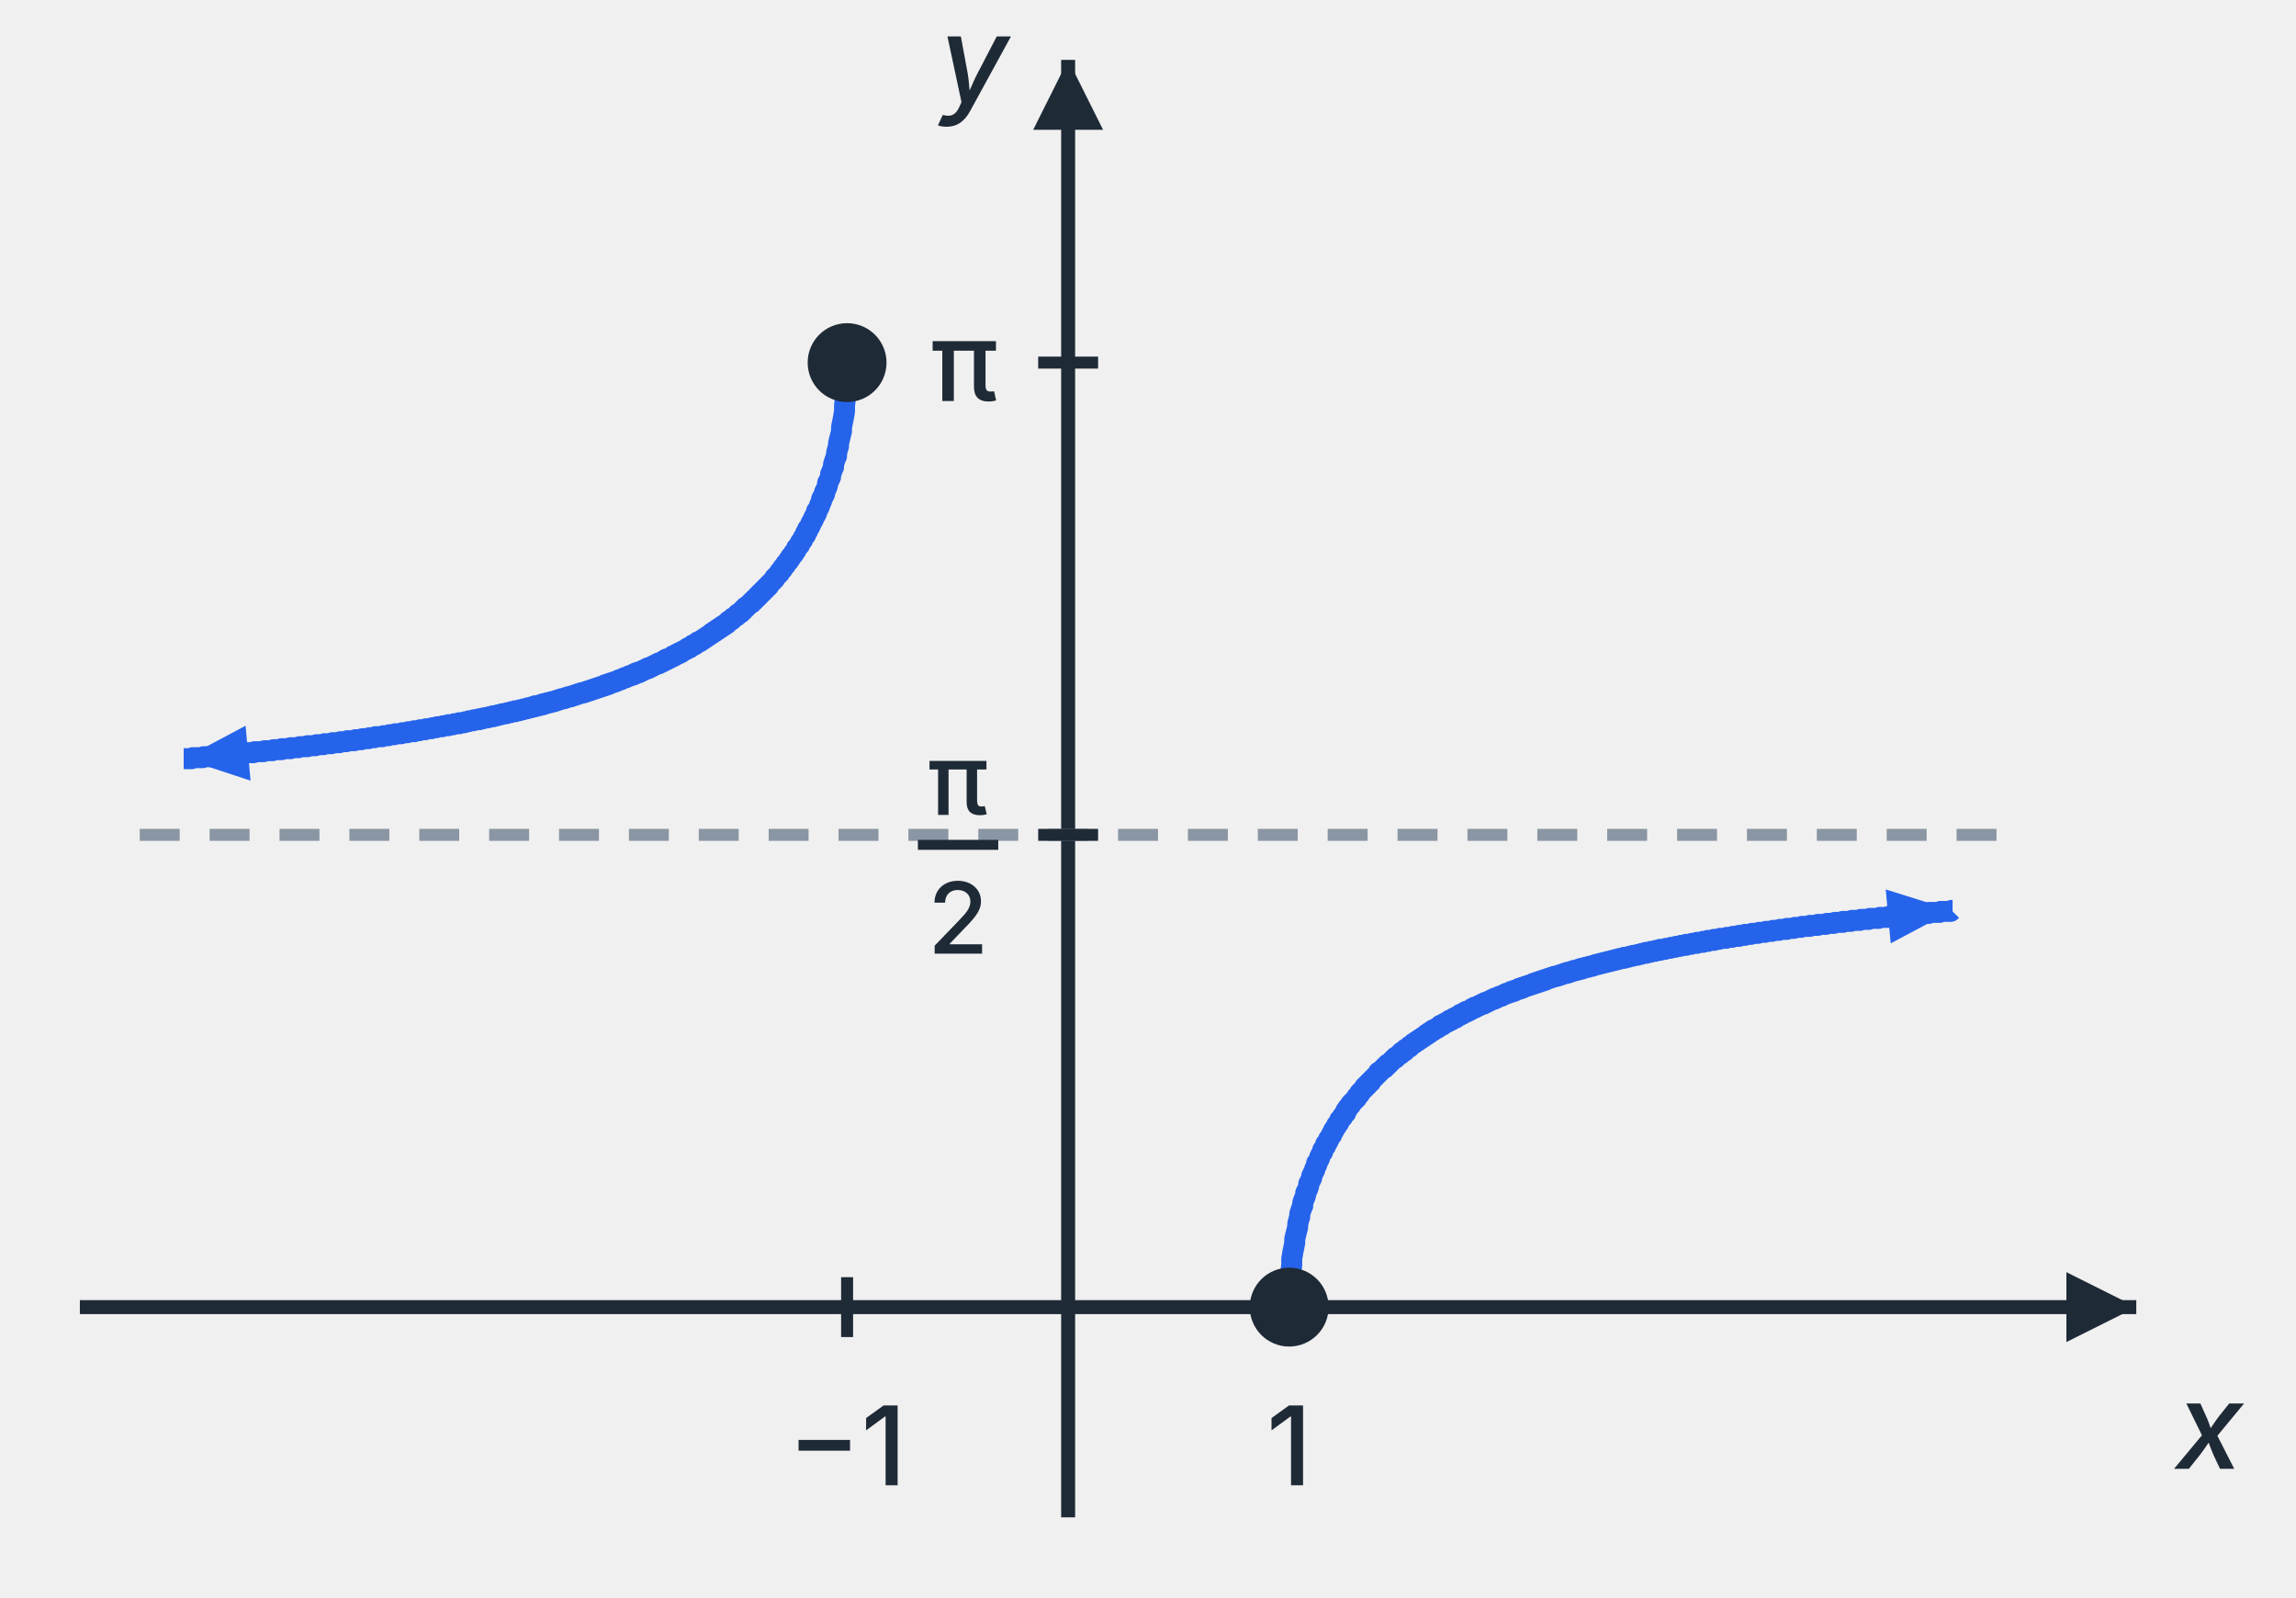
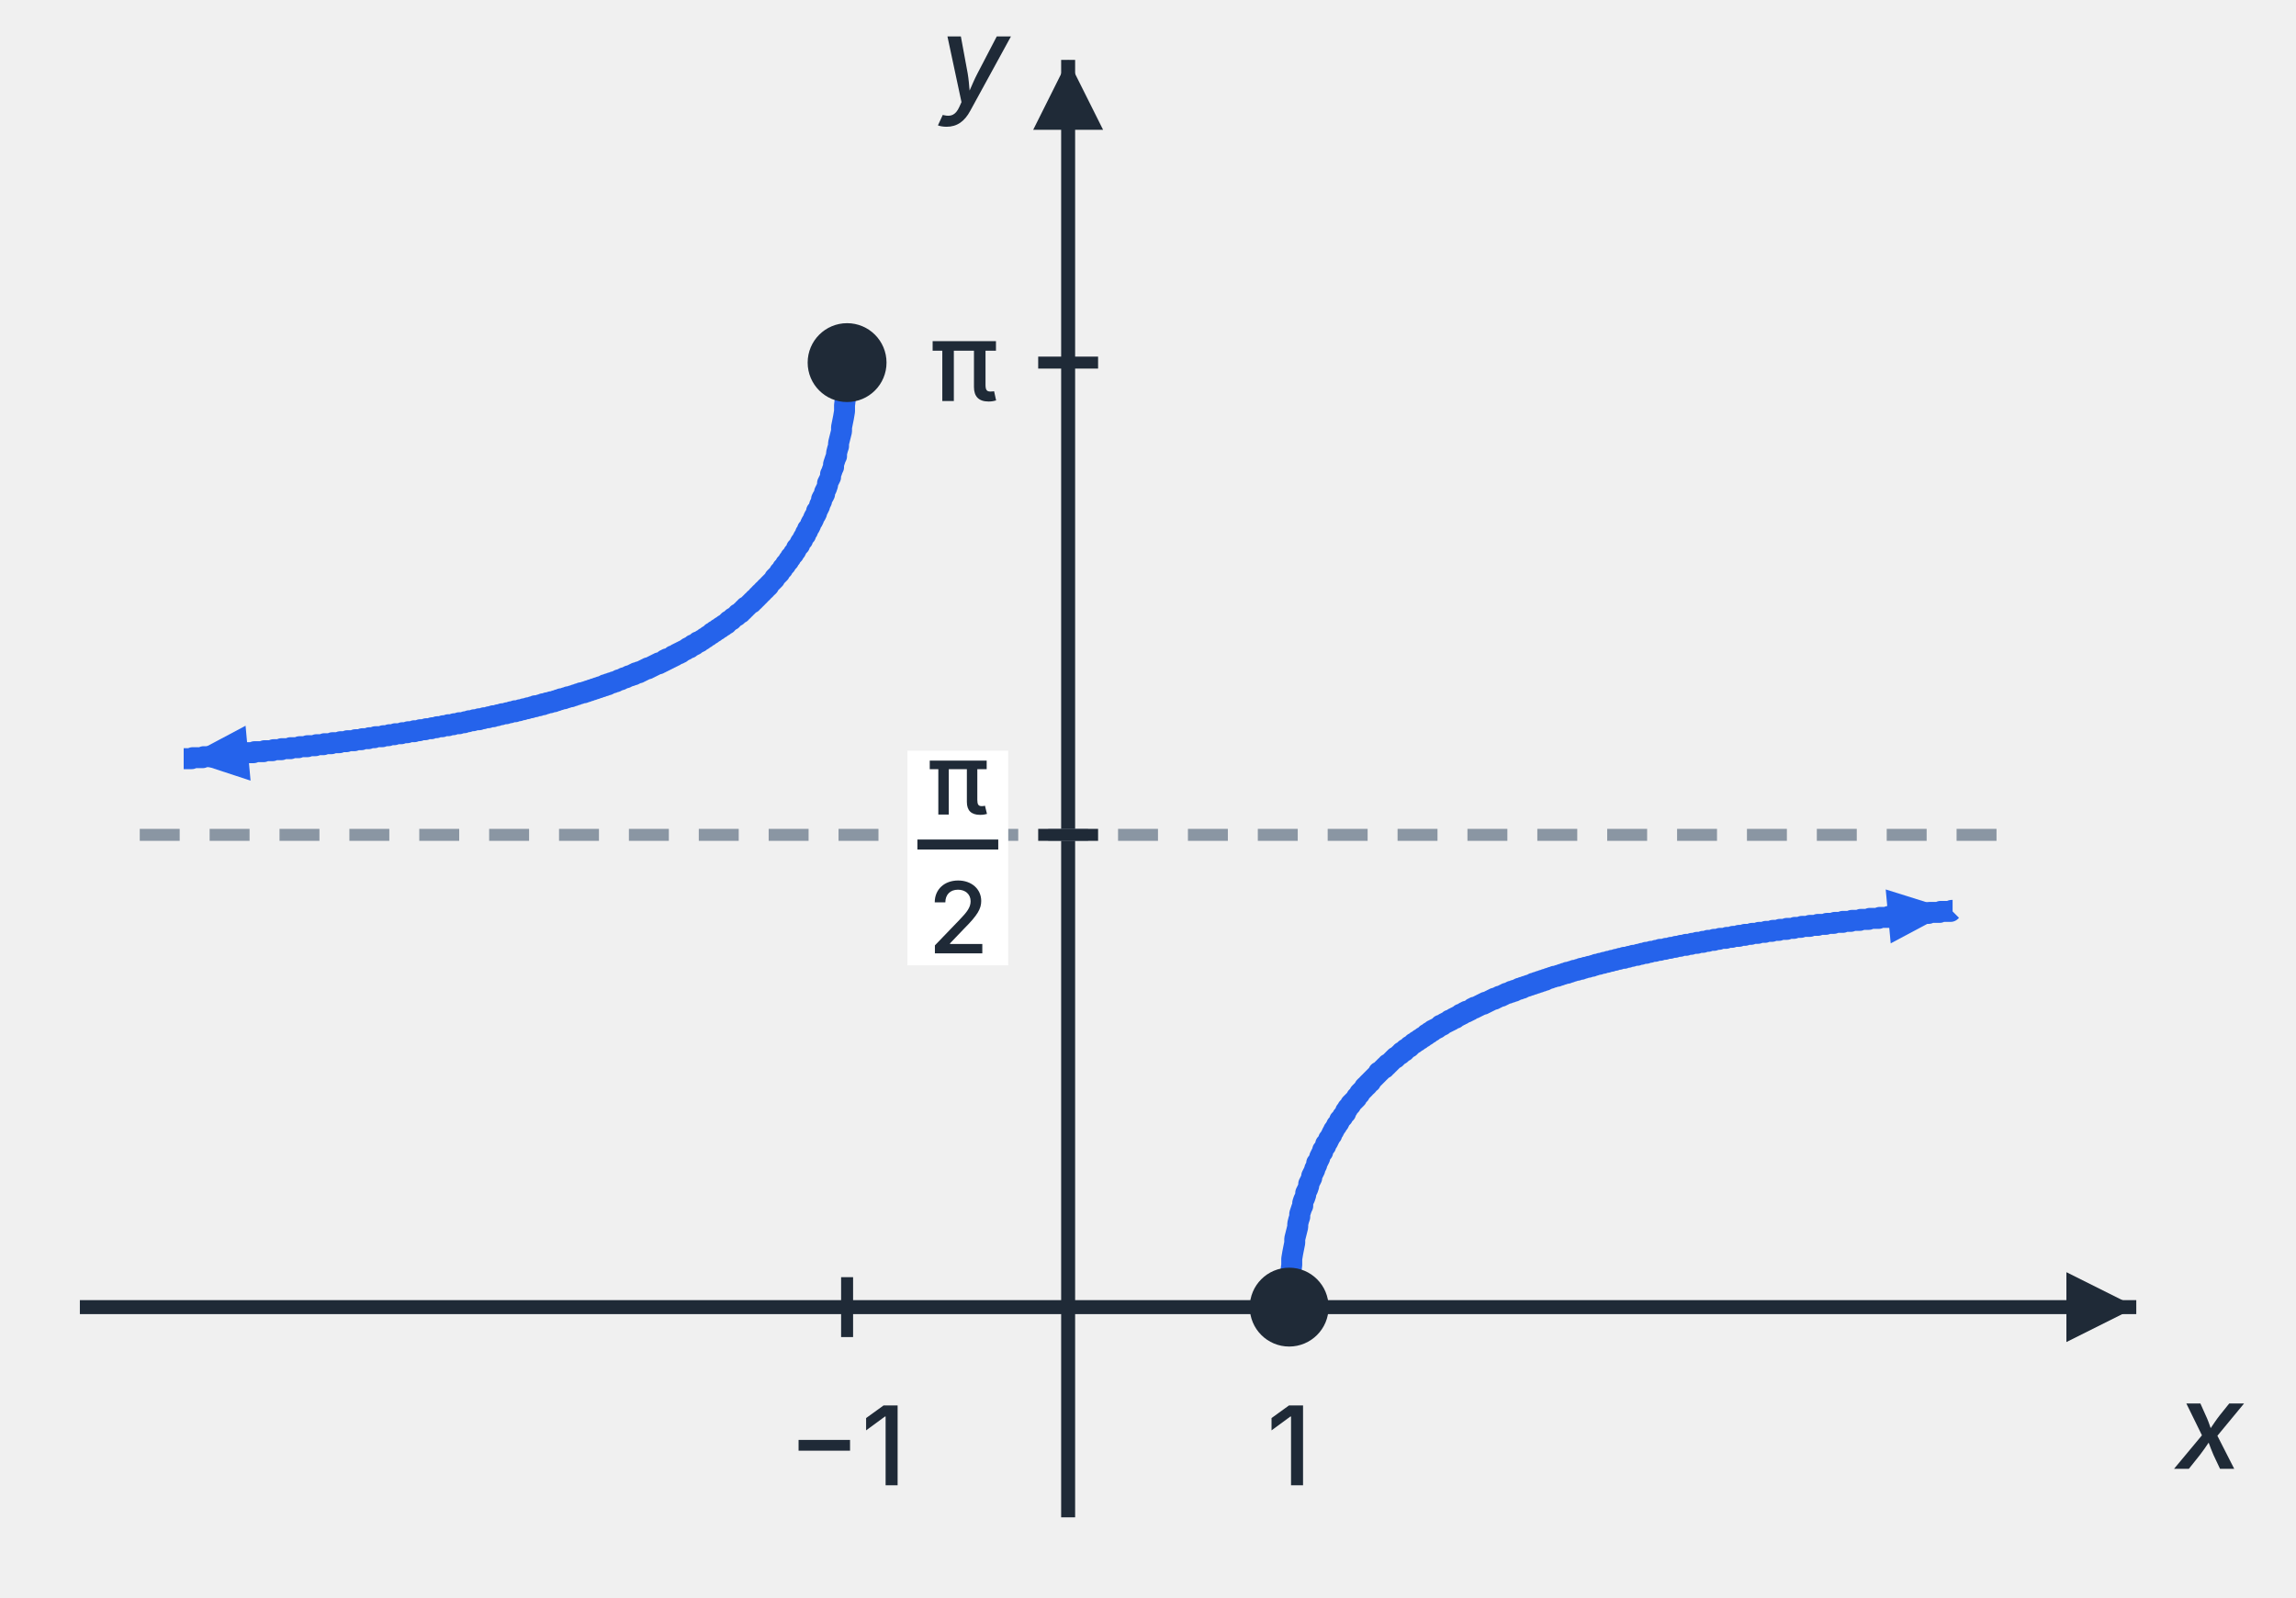
<svg xmlns="http://www.w3.org/2000/svg" viewBox="0 0 230 160" width="230" height="160" font-family="Inter, Arial, sans-serif">
  <line x1="8.0" y1="130.941" x2="214.0" y2="130.941" stroke="#1f2a37" stroke-width="1.4" />
  <path d="M214.0,130.941 l-7,-3.5 v7 z" fill="#1f2a37" />
  <line x1="107.0" y1="152.0" x2="107.0" y2="6.0" stroke="#1f2a37" stroke-width="1.4" />
  <path d="M107.0,6.0 l-3.5,7 h7 z" fill="#1f2a37" />
-   <text x="218.0" y="147.141" text-anchor="start" font-size="12" fill="#1f2a37" font-weight="500" font-style="italic">x</text>
-   <text x="101.0" y="10.2" text-anchor="end" font-size="12" fill="#1f2a37" font-weight="500" font-style="italic">y</text>
  <line x1="14.0" y1="83.632" x2="200.0" y2="83.632" stroke="#8a96a3" stroke-width="1.2" stroke-dasharray="4 3" />
  <polyline points="129.1,130.9 129.2,128.5 129.3,127.5 129.4,126.7 129.4,126.1 129.5,125.5 129.6,125.0 129.7,124.5 129.7,124.1 129.8,123.7 129.9,123.3 130.0,122.9 130.0,122.6 130.1,122.2 130.2,121.9 130.2,121.6 130.3,121.3 130.4,121.0 130.5,120.8 130.5,120.5 130.6,120.2 130.7,120.0 130.8,119.7 130.8,119.5 130.9,119.3 131.0,119.1 131.1,118.8 131.1,118.6 131.2,118.4 131.3,118.2 131.4,118.0 131.4,117.8 131.5,117.6 131.6,117.4 131.7,117.2 131.7,117.1 131.8,116.9 131.9,116.7 131.9,116.5 132.0,116.4 132.1,116.2 132.2,116.0 132.2,115.9 132.3,115.7 132.4,115.5 132.5,115.4 132.5,115.2 132.6,115.1 132.7,114.9 132.8,114.8 132.8,114.6 132.9,114.5 133.0,114.4 133.1,114.2 133.1,114.1 133.2,114.0 133.3,113.8 133.4,113.7 133.4,113.6 133.5,113.4 133.6,113.3 133.6,113.2 133.7,113.1 133.8,112.9 133.9,112.8 133.9,112.7 134.0,112.6 134.1,112.5 134.2,112.3 134.2,112.2 134.3,112.1 134.4,112.0 134.5,111.9 134.5,111.8 134.6,111.7 134.7,111.6 134.8,111.5 134.8,111.3 134.9,111.2 135.0,111.1 135.0,111.0 135.1,110.9 135.2,110.8 135.3,110.7 135.3,110.6 135.4,110.5 135.5,110.4 135.6,110.3 135.6,110.3 135.7,110.2 135.8,110.1 135.9,110.0 135.9,109.9 136.0,109.8 136.1,109.7 136.2,109.6 136.2,109.5 136.3,109.4 136.4,109.3 136.4,109.3 136.5,109.2 136.6,109.1 136.7,109.0 136.7,108.9 136.8,108.8 136.9,108.8 137.0,108.7 137.0,108.6 137.1,108.5 137.2,108.4 137.3,108.4 137.3,108.3 137.4,108.2 137.5,108.1 137.6,108.0 137.6,108.0 137.7,107.9 137.8,107.8 137.9,107.7 137.9,107.7 138.0,107.6 138.1,107.5 138.1,107.4 138.2,107.4 138.3,107.3 138.4,107.2 138.4,107.2 138.5,107.1 138.6,107.0 138.7,107.0 138.7,106.9 138.8,106.8 138.9,106.8 139.0,106.7 139.0,106.6 139.1,106.6 139.2,106.5 139.3,106.4 139.3,106.4 139.4,106.3 139.5,106.2 139.5,106.2 139.6,106.1 139.7,106.0 139.8,106.0 139.8,105.9 139.9,105.9 140.0,105.8 140.1,105.7 140.1,105.7 140.2,105.6 140.3,105.6 140.4,105.5 140.4,105.4 140.5,105.4 140.6,105.3 140.7,105.3 140.7,105.2 140.8,105.1 140.9,105.1 141.0,105.0 141.0,105.0 141.1,104.9 141.2,104.9 141.2,104.8 141.3,104.8 141.4,104.7 141.5,104.6 141.5,104.6 141.6,104.5 141.7,104.5 141.8,104.4 141.8,104.4 141.9,104.3 142.0,104.3 142.1,104.2 142.1,104.2 142.2,104.1 142.3,104.1 142.4,104.0 142.4,104.0 142.5,103.9 142.6,103.9 142.7,103.8 142.7,103.8 142.8,103.7 142.9,103.7 142.9,103.6 143.0,103.6 143.1,103.5 143.2,103.5 143.2,103.4 143.3,103.4 143.4,103.3 143.5,103.3 143.5,103.2 143.6,103.2 143.7,103.1 143.8,103.1 143.8,103.1 143.9,103.0 144.0,103.0 144.1,102.9 144.1,102.9 144.2,102.8 144.3,102.8 144.3,102.7 144.4,102.7 144.5,102.7 144.6,102.6 144.6,102.6 144.7,102.5 144.8,102.5 144.9,102.4 144.9,102.4 145.0,102.4 145.1,102.3 145.2,102.3 145.2,102.2 145.3,102.2 145.4,102.2 145.5,102.1 145.5,102.1 145.6,102.0 145.7,102.0 145.8,102.0 145.8,101.9 145.9,101.9 146.0,101.8 146.0,101.8 146.1,101.8 146.2,101.7 146.3,101.7 146.3,101.6 146.4,101.6 146.5,101.6 146.6,101.5 146.6,101.5 146.7,101.4 146.8,101.4 146.9,101.4 146.9,101.3 147.0,101.3 147.1,101.3 147.2,101.2 147.2,101.2 147.3,101.2 147.4,101.1 147.4,101.1 147.5,101.0 147.6,101.0 147.7,101.0 147.7,100.9 147.8,100.9 147.9,100.9 148.0,100.8 148.0,100.8 148.1,100.8 148.2,100.7 148.3,100.7 148.3,100.7 148.4,100.6 148.5,100.6 148.6,100.6 148.6,100.5 148.7,100.5 148.8,100.5 148.8,100.4 148.9,100.4 149.0,100.4 149.1,100.3 149.1,100.3 149.2,100.3 149.3,100.2 149.4,100.2 149.4,100.2 149.5,100.1 149.6,100.1 149.7,100.1 149.7,100.0 149.8,100.0 149.9,100.0 150.0,99.9 150.0,99.9 150.1,99.9 150.2,99.8 150.3,99.8 150.3,99.8 150.4,99.8 150.5,99.7 150.5,99.7 150.6,99.7 150.7,99.6 150.8,99.6 150.8,99.6 150.9,99.5 151.0,99.5 151.1,99.5 151.1,99.5 151.2,99.4 151.3,99.4 151.4,99.4 151.4,99.3 151.5,99.3 151.6,99.3 151.7,99.3 151.7,99.2 151.8,99.2 151.9,99.2 152.0,99.1 152.0,99.1 152.1,99.1 152.2,99.1 152.2,99.0 152.3,99.0 152.4,99.0 152.5,99.0 152.5,98.9 152.6,98.9 152.7,98.9 152.8,98.8 152.8,98.8 152.9,98.8 153.0,98.8 153.1,98.7 153.1,98.7 153.2,98.7 153.3,98.7 153.4,98.6 153.4,98.6 153.5,98.6 153.6,98.6 153.6,98.5 153.7,98.5 153.8,98.5 153.9,98.5 153.9,98.4 154.0,98.4 154.1,98.4 154.2,98.4 154.2,98.3 154.3,98.3 154.4,98.3 154.5,98.3 154.5,98.2 154.6,98.2 154.7,98.2 154.8,98.2 154.8,98.1 154.9,98.1 155.0,98.1 155.0,98.1 155.1,98.0 155.2,98.0 155.3,98.0 155.3,98.0 155.4,97.9 155.5,97.9 155.6,97.9 155.6,97.9 155.7,97.8 155.8,97.8 155.9,97.8 155.9,97.8 156.0,97.8 156.1,97.7 156.2,97.7 156.2,97.7 156.3,97.7 156.4,97.6 156.5,97.6 156.5,97.6 156.6,97.6 156.7,97.5 156.7,97.5 156.8,97.5 156.9,97.5 157.0,97.5 157.0,97.4 157.1,97.4 157.2,97.4 157.3,97.4 157.3,97.4 157.4,97.3 157.5,97.3 157.6,97.3 157.6,97.3 157.7,97.2 157.8,97.2 157.9,97.2 157.9,97.2 158.0,97.2 158.1,97.1 158.1,97.1 158.2,97.1 158.3,97.1 158.4,97.1 158.4,97.0 158.5,97.0 158.6,97.0 158.7,97.0 158.7,97.0 158.8,96.9 158.9,96.9 159.0,96.9 159.0,96.9 159.1,96.9 159.2,96.8 159.3,96.8 159.3,96.8 159.4,96.8 159.5,96.8 159.6,96.7 159.6,96.7 159.7,96.7 159.8,96.7 159.8,96.7 159.9,96.6 160.0,96.6 160.1,96.6 160.1,96.6 160.2,96.6 160.3,96.5 160.4,96.5 160.4,96.5 160.5,96.5 160.6,96.5 160.7,96.4 160.7,96.4 160.8,96.4 160.9,96.4 161.0,96.4 161.0,96.4 161.1,96.3 161.2,96.3 161.2,96.3 161.3,96.3 161.4,96.3 161.5,96.2 161.5,96.2 161.6,96.2 161.7,96.2 161.8,96.2 161.8,96.2 161.9,96.1 162.0,96.1 162.1,96.1 162.1,96.1 162.2,96.1 162.3,96.0 162.4,96.0 162.4,96.0 162.5,96.0 162.6,96.0 162.7,96.0 162.7,95.9 162.8,95.9 162.9,95.9 162.9,95.9 163.0,95.9 163.1,95.9 163.2,95.8 163.2,95.8 163.3,95.8 163.4,95.8 163.5,95.8 163.5,95.8 163.6,95.7 163.7,95.7 163.8,95.7 163.8,95.7 163.9,95.7 164.0,95.7 164.1,95.6 164.1,95.6 164.2,95.6 164.3,95.6 164.3,95.6 164.4,95.6 164.5,95.5 164.6,95.5 164.6,95.5 164.7,95.5 164.8,95.5 164.9,95.5 164.9,95.4 165.0,95.4 165.1,95.4 165.2,95.4 165.2,95.4 165.3,95.4 165.4,95.3 165.5,95.3 165.5,95.3 165.6,95.3 165.7,95.3 165.8,95.3 165.8,95.3 165.9,95.2 166.0,95.2 166.0,95.2 166.1,95.2 166.2,95.2 166.3,95.2 166.3,95.1 166.4,95.1 166.5,95.1 166.6,95.1 166.6,95.1 166.7,95.1 166.8,95.1 166.9,95.0 166.9,95.0 167.0,95.0 167.1,95.0 167.2,95.0 167.2,95.0 167.3,95.0 167.4,94.9 167.4,94.9 167.5,94.9 167.6,94.9 167.7,94.9 167.7,94.9 167.8,94.9 167.9,94.8 168.0,94.8 168.0,94.8 168.1,94.8 168.2,94.8 168.3,94.8 168.3,94.8 168.4,94.7 168.5,94.7 168.6,94.7 168.6,94.7 168.7,94.7 168.8,94.7 168.9,94.7 168.9,94.6 169.0,94.6 169.1,94.6 169.1,94.6 169.2,94.6 169.3,94.6 169.4,94.6 169.4,94.6 169.5,94.5 169.6,94.5 169.7,94.5 169.7,94.5 169.8,94.5 169.9,94.5 170.0,94.5 170.0,94.4 170.1,94.4 170.2,94.4 170.3,94.4 170.3,94.4 170.4,94.4 170.5,94.4 170.6,94.4 170.6,94.3 170.7,94.3 170.8,94.3 170.8,94.3 170.9,94.3 171.0,94.3 171.1,94.3 171.1,94.2 171.2,94.2 171.3,94.2 171.4,94.2 171.4,94.2 171.5,94.2 171.6,94.2 171.7,94.2 171.7,94.1 171.8,94.1 171.9,94.1 172.0,94.1 172.0,94.1 172.1,94.1 172.2,94.1 172.2,94.1 172.3,94.0 172.4,94.0 172.5,94.0 172.5,94.0 172.6,94.0 172.7,94.0 172.8,94.0 172.8,94.0 172.9,94.0 173.0,93.9 173.1,93.9 173.1,93.9 173.2,93.9 173.3,93.9 173.4,93.9 173.4,93.9 173.5,93.9 173.6,93.8 173.6,93.8 173.7,93.8 173.8,93.8 173.9,93.8 173.9,93.8 174.0,93.8 174.1,93.8 174.2,93.8 174.2,93.7 174.3,93.7 174.4,93.7 174.5,93.7 174.5,93.7 174.6,93.7 174.7,93.7 174.8,93.7 174.8,93.6 174.9,93.6 175.0,93.6 175.1,93.6 175.1,93.6 175.2,93.6 175.3,93.6 175.3,93.6 175.4,93.6 175.5,93.5 175.6,93.5 175.6,93.5 175.7,93.5 175.8,93.5 175.9,93.5 175.9,93.5 176.0,93.5 176.1,93.5 176.2,93.4 176.2,93.4 176.3,93.4 176.4,93.4 176.5,93.4 176.5,93.4 176.6,93.4 176.7,93.4 176.7,93.4 176.8,93.4 176.9,93.3 177.0,93.3 177.0,93.3 177.1,93.3 177.2,93.3 177.3,93.3 177.3,93.3 177.4,93.3 177.5,93.3 177.6,93.2 177.6,93.2 177.7,93.2 177.8,93.2 177.9,93.2 177.9,93.2 178.0,93.2 178.1,93.2 178.2,93.2 178.2,93.2 178.3,93.1 178.4,93.1 178.4,93.1 178.5,93.1 178.6,93.1 178.7,93.1 178.7,93.1 178.8,93.1 178.9,93.1 179.0,93.1 179.0,93.0 179.1,93.0 179.2,93.0 179.3,93.0 179.3,93.0 179.4,93.0 179.5,93.0 179.6,93.0 179.6,93.0 179.7,93.0 179.8,92.9 179.8,92.9 179.9,92.9 180.0,92.9 180.1,92.9 180.1,92.9 180.2,92.9 180.3,92.9 180.4,92.9 180.4,92.9 180.5,92.8 180.6,92.8 180.7,92.8 180.7,92.8 180.8,92.8 180.9,92.8 181.0,92.8 181.0,92.8 181.1,92.8 181.2,92.8 181.3,92.8 181.3,92.7 181.4,92.7 181.5,92.7 181.5,92.7 181.6,92.7 181.7,92.7 181.8,92.7 181.8,92.7 181.9,92.7 182.0,92.7 182.1,92.7 182.1,92.6 182.2,92.6 182.3,92.6 182.4,92.6 182.4,92.6 182.5,92.6 182.6,92.6 182.7,92.6 182.7,92.6 182.8,92.6 182.9,92.6 183.0,92.5 183.0,92.5 183.1,92.5 183.2,92.5 183.2,92.5 183.3,92.5 183.4,92.5 183.5,92.5 183.5,92.5 183.6,92.5 183.7,92.5 183.8,92.4 183.8,92.4 183.9,92.4 184.0,92.4 184.1,92.4 184.1,92.4 184.2,92.4 184.3,92.4 184.4,92.4 184.4,92.4 184.5,92.4 184.6,92.4 184.6,92.3 184.7,92.3 184.8,92.3 184.9,92.3 184.9,92.3 185.0,92.3 185.1,92.3 185.2,92.3 185.2,92.3 185.3,92.3 185.4,92.3 185.5,92.2 185.5,92.2 185.6,92.2 185.7,92.2 185.8,92.2 185.8,92.2 185.9,92.2 186.0,92.2 186.0,92.2 186.1,92.2 186.2,92.2 186.3,92.2 186.3,92.2 186.4,92.1 186.5,92.1 186.6,92.1 186.6,92.1 186.7,92.1 186.8,92.1 186.9,92.1 186.9,92.1 187.0,92.1 187.1,92.1 187.2,92.1 187.2,92.1 187.3,92.0 187.4,92.0 187.5,92.0 187.5,92.0 187.6,92.0 187.7,92.0 187.7,92.0 187.8,92.0 187.9,92.0 188.0,92.0 188.0,92.0 188.1,92.0 188.2,92.0 188.3,91.9 188.3,91.9 188.4,91.9 188.5,91.9 188.6,91.9 188.6,91.9 188.7,91.9 188.8,91.9 188.9,91.9 188.9,91.9 189.0,91.9 189.1,91.9 189.2,91.9 189.2,91.8 189.3,91.8 189.4,91.8 189.4,91.8 189.5,91.8 189.6,91.8 189.7,91.8 189.7,91.8 189.8,91.8 189.9,91.8 190.0,91.8 190.0,91.8 190.1,91.8 190.2,91.7 190.3,91.7 190.3,91.7 190.4,91.7 190.5,91.7 190.6,91.7 190.6,91.7 190.7,91.7 190.8,91.7 190.8,91.7 190.9,91.7 191.0,91.7 191.1,91.7 191.1,91.7 191.2,91.6 191.3,91.6 191.4,91.6 191.4,91.6 191.5,91.6 191.6,91.6 191.7,91.6 191.7,91.6 191.8,91.6 191.9,91.6 192.0,91.6 192.0,91.6 192.1,91.6 192.2,91.6 192.2,91.5 192.3,91.5 192.4,91.5 192.5,91.5 192.5,91.5 192.6,91.5 192.7,91.5 192.8,91.5 192.8,91.5 192.9,91.5 193.0,91.5 193.1,91.5 193.1,91.5 193.2,91.5 193.3,91.4 193.4,91.4 193.4,91.4 193.5,91.4 193.6,91.4 193.7,91.4 193.7,91.4 193.8,91.4 193.9,91.4 193.9,91.4 194.0,91.4 194.1,91.4 194.2,91.4 194.2,91.4 194.3,91.4 194.4,91.3 194.5,91.3 194.5,91.3 194.6,91.3 194.7,91.3 194.8,91.3 194.8,91.3 194.9,91.3 195.0,91.3 195.1,91.3 195.1,91.3 195.2,91.3 195.3,91.3 195.4,91.3 195.4,91.3 195.5,91.2 195.6,91.2" fill="none" stroke="#2563eb" stroke-width="2.1" stroke-linejoin="round" />
  <polyline points="18.4,76.0 18.5,76.0 18.6,76.0 18.6,76.0 18.7,76.0 18.8,76.0 18.9,76.0 18.9,76.0 19.0,76.0 19.1,76.0 19.2,76.0 19.2,76.0 19.3,75.9 19.4,75.9 19.5,75.9 19.5,75.9 19.6,75.9 19.7,75.9 19.8,75.9 19.8,75.9 19.9,75.9 20.0,75.9 20.1,75.9 20.1,75.9 20.2,75.9 20.3,75.9 20.3,75.9 20.4,75.8 20.5,75.8 20.6,75.8 20.6,75.8 20.7,75.8 20.8,75.8 20.9,75.8 20.9,75.8 21.0,75.8 21.1,75.8 21.2,75.8 21.2,75.8 21.3,75.8 21.4,75.8 21.5,75.7 21.5,75.7 21.6,75.7 21.7,75.7 21.8,75.7 21.8,75.7 21.9,75.7 22.0,75.7 22.0,75.7 22.1,75.7 22.2,75.7 22.3,75.7 22.3,75.7 22.4,75.7 22.5,75.6 22.6,75.6 22.6,75.6 22.7,75.6 22.8,75.6 22.9,75.6 22.9,75.6 23.0,75.6 23.1,75.6 23.2,75.6 23.2,75.6 23.3,75.6 23.4,75.6 23.4,75.6 23.5,75.5 23.6,75.5 23.7,75.5 23.7,75.5 23.8,75.5 23.9,75.5 24.0,75.5 24.0,75.5 24.1,75.5 24.2,75.5 24.3,75.5 24.3,75.5 24.4,75.5 24.5,75.5 24.6,75.4 24.6,75.4 24.7,75.4 24.8,75.4 24.9,75.4 24.9,75.4 25.0,75.4 25.1,75.4 25.1,75.4 25.2,75.4 25.3,75.4 25.4,75.4 25.4,75.4 25.5,75.3 25.6,75.3 25.7,75.3 25.7,75.3 25.8,75.3 25.9,75.3 26.0,75.3 26.0,75.3 26.1,75.3 26.2,75.3 26.3,75.3 26.3,75.3 26.4,75.3 26.5,75.2 26.5,75.2 26.6,75.2 26.7,75.2 26.8,75.2 26.8,75.2 26.9,75.2 27.0,75.2 27.1,75.2 27.1,75.2 27.2,75.2 27.3,75.2 27.4,75.1 27.4,75.1 27.5,75.1 27.6,75.1 27.7,75.1 27.7,75.1 27.8,75.1 27.9,75.1 28.0,75.1 28.0,75.1 28.1,75.1 28.2,75.1 28.2,75.0 28.3,75.0 28.4,75.0 28.5,75.0 28.5,75.0 28.6,75.0 28.7,75.0 28.8,75.0 28.8,75.0 28.9,75.0 29.0,75.0 29.1,75.0 29.1,74.9 29.2,74.9 29.3,74.9 29.4,74.9 29.4,74.9 29.5,74.9 29.6,74.9 29.6,74.9 29.7,74.9 29.8,74.9 29.9,74.9 29.9,74.9 30.0,74.8 30.1,74.8 30.2,74.8 30.2,74.8 30.3,74.8 30.4,74.8 30.5,74.8 30.5,74.8 30.6,74.8 30.7,74.8 30.8,74.8 30.8,74.7 30.9,74.7 31.0,74.7 31.0,74.7 31.1,74.7 31.2,74.7 31.3,74.7 31.3,74.7 31.4,74.7 31.5,74.7 31.6,74.7 31.6,74.7 31.7,74.6 31.8,74.6 31.9,74.6 31.9,74.6 32.0,74.6 32.1,74.6 32.2,74.6 32.2,74.6 32.3,74.6 32.4,74.6 32.5,74.5 32.5,74.5 32.6,74.5 32.7,74.5 32.7,74.5 32.8,74.5 32.9,74.5 33.0,74.5 33.0,74.5 33.1,74.5 33.2,74.5 33.3,74.4 33.3,74.4 33.4,74.4 33.5,74.4 33.6,74.4 33.6,74.4 33.7,74.4 33.8,74.4 33.9,74.4 33.9,74.4 34.0,74.4 34.1,74.3 34.2,74.3 34.2,74.3 34.3,74.3 34.4,74.3 34.4,74.3 34.5,74.3 34.6,74.3 34.7,74.3 34.7,74.3 34.8,74.2 34.9,74.2 35.0,74.2 35.0,74.2 35.1,74.2 35.2,74.2 35.3,74.2 35.3,74.2 35.4,74.2 35.5,74.2 35.6,74.1 35.6,74.1 35.7,74.1 35.8,74.1 35.8,74.1 35.9,74.1 36.0,74.1 36.1,74.1 36.1,74.1 36.2,74.1 36.3,74.0 36.4,74.0 36.4,74.0 36.5,74.0 36.6,74.0 36.7,74.0 36.7,74.0 36.8,74.0 36.9,74.0 37.0,73.9 37.0,73.9 37.1,73.9 37.2,73.9 37.2,73.9 37.3,73.9 37.4,73.9 37.5,73.9 37.5,73.9 37.6,73.8 37.7,73.8 37.8,73.8 37.8,73.8 37.9,73.8 38.0,73.8 38.1,73.8 38.1,73.8 38.2,73.8 38.3,73.8 38.4,73.7 38.4,73.7 38.5,73.7 38.6,73.7 38.7,73.7 38.7,73.7 38.8,73.7 38.9,73.7 38.9,73.7 39.0,73.6 39.1,73.6 39.2,73.6 39.2,73.6 39.3,73.6 39.4,73.6 39.5,73.6 39.5,73.6 39.6,73.5 39.7,73.5 39.8,73.5 39.8,73.5 39.9,73.5 40.0,73.5 40.1,73.5 40.1,73.5 40.2,73.5 40.3,73.4 40.4,73.4 40.4,73.4 40.5,73.4 40.6,73.4 40.6,73.4 40.7,73.4 40.8,73.4 40.9,73.3 40.9,73.3 41.0,73.3 41.1,73.3 41.2,73.3 41.2,73.3 41.3,73.3 41.4,73.3 41.5,73.3 41.5,73.2 41.6,73.2 41.7,73.2 41.8,73.2 41.8,73.2 41.9,73.2 42.0,73.2 42.0,73.2 42.1,73.1 42.2,73.1 42.3,73.1 42.3,73.1 42.4,73.1 42.5,73.1 42.6,73.1 42.6,73.1 42.7,73.0 42.8,73.0 42.9,73.0 42.9,73.0 43.0,73.0 43.1,73.0 43.2,73.0 43.2,73.0 43.3,72.9 43.4,72.9 43.5,72.9 43.5,72.9 43.6,72.9 43.7,72.9 43.7,72.9 43.8,72.8 43.9,72.8 44.0,72.8 44.0,72.8 44.1,72.8 44.2,72.8 44.3,72.8 44.3,72.8 44.4,72.7 44.5,72.7 44.6,72.7 44.6,72.7 44.7,72.7 44.8,72.7 44.9,72.7 44.9,72.6 45.0,72.6 45.1,72.6 45.1,72.6 45.2,72.6 45.3,72.6 45.4,72.6 45.4,72.6 45.5,72.5 45.6,72.5 45.7,72.5 45.7,72.5 45.8,72.5 45.9,72.5 46.0,72.5 46.0,72.4 46.1,72.4 46.2,72.4 46.3,72.4 46.3,72.4 46.4,72.4 46.5,72.4 46.6,72.3 46.6,72.3 46.7,72.3 46.8,72.3 46.8,72.3 46.9,72.3 47.0,72.2 47.1,72.2 47.1,72.2 47.2,72.2 47.3,72.2 47.4,72.2 47.4,72.2 47.5,72.1 47.6,72.1 47.7,72.1 47.7,72.1 47.8,72.1 47.9,72.1 48.0,72.1 48.0,72.0 48.1,72.0 48.2,72.0 48.2,72.0 48.3,72.0 48.4,72.0 48.5,71.9 48.5,71.9 48.6,71.9 48.7,71.9 48.8,71.9 48.8,71.9 48.9,71.9 49.0,71.8 49.1,71.8 49.1,71.8 49.2,71.8 49.3,71.8 49.4,71.8 49.4,71.7 49.5,71.7 49.6,71.7 49.7,71.7 49.7,71.7 49.8,71.7 49.9,71.6 49.9,71.6 50.0,71.6 50.1,71.6 50.2,71.6 50.2,71.6 50.3,71.5 50.4,71.5 50.5,71.5 50.5,71.5 50.6,71.5 50.7,71.5 50.8,71.4 50.8,71.4 50.9,71.4 51.0,71.4 51.1,71.4 51.1,71.4 51.2,71.3 51.3,71.3 51.3,71.3 51.4,71.3 51.5,71.3 51.6,71.3 51.6,71.2 51.7,71.2 51.8,71.2 51.9,71.2 51.9,71.2 52.0,71.2 52.1,71.1 52.2,71.1 52.2,71.1 52.3,71.1 52.4,71.1 52.5,71.0 52.5,71.0 52.6,71.0 52.7,71.0 52.8,71.0 52.8,71.0 52.9,70.9 53.0,70.9 53.0,70.9 53.1,70.9 53.2,70.9 53.3,70.8 53.3,70.8 53.4,70.8 53.5,70.8 53.6,70.8 53.6,70.7 53.7,70.7 53.8,70.7 53.9,70.7 53.9,70.7 54.0,70.7 54.1,70.6 54.2,70.6 54.2,70.6 54.3,70.6 54.4,70.6 54.4,70.5 54.5,70.5 54.6,70.5 54.7,70.5 54.7,70.5 54.8,70.4 54.9,70.4 55.0,70.4 55.0,70.4 55.1,70.4 55.2,70.3 55.3,70.3 55.3,70.3 55.4,70.3 55.5,70.3 55.6,70.2 55.6,70.2 55.7,70.2 55.8,70.2 55.9,70.1 55.9,70.1 56.0,70.1 56.1,70.1 56.1,70.1 56.2,70.0 56.3,70.0 56.4,70.0 56.4,70.0 56.5,70.0 56.6,69.9 56.7,69.9 56.7,69.9 56.8,69.9 56.9,69.8 57.0,69.8 57.0,69.8 57.1,69.8 57.2,69.8 57.3,69.7 57.3,69.7 57.4,69.7 57.5,69.7 57.5,69.7 57.6,69.6 57.7,69.6 57.8,69.6 57.8,69.6 57.9,69.5 58.0,69.5 58.1,69.5 58.1,69.5 58.2,69.4 58.3,69.4 58.4,69.4 58.4,69.4 58.5,69.4 58.6,69.3 58.7,69.3 58.7,69.3 58.8,69.3 58.9,69.2 59.0,69.2 59.0,69.2 59.1,69.2 59.2,69.1 59.2,69.1 59.3,69.1 59.4,69.1 59.5,69.0 59.5,69.0 59.6,69.0 59.7,69.0 59.8,68.9 59.8,68.9 59.9,68.9 60.0,68.9 60.1,68.8 60.1,68.8 60.2,68.8 60.3,68.8 60.4,68.7 60.4,68.7 60.5,68.7 60.6,68.7 60.6,68.6 60.7,68.6 60.8,68.6 60.9,68.6 60.9,68.5 61.0,68.5 61.1,68.5 61.2,68.4 61.2,68.4 61.3,68.4 61.4,68.4 61.5,68.3 61.5,68.3 61.6,68.3 61.7,68.3 61.8,68.2 61.8,68.2 61.9,68.2 62.0,68.1 62.0,68.1 62.1,68.1 62.2,68.1 62.3,68.0 62.3,68.0 62.4,68.0 62.5,67.9 62.6,67.9 62.6,67.9 62.7,67.9 62.8,67.8 62.9,67.8 62.9,67.8 63.0,67.7 63.1,67.7 63.2,67.7 63.2,67.7 63.3,67.6 63.4,67.6 63.5,67.6 63.5,67.5 63.6,67.5 63.7,67.5 63.7,67.4 63.8,67.4 63.9,67.4 64.0,67.4 64.0,67.3 64.1,67.3 64.2,67.3 64.3,67.2 64.3,67.2 64.4,67.2 64.5,67.1 64.6,67.1 64.6,67.1 64.7,67.0 64.8,67.0 64.9,67.0 64.9,66.9 65.0,66.9 65.1,66.9 65.2,66.8 65.2,66.8 65.3,66.8 65.4,66.7 65.4,66.7 65.5,66.7 65.6,66.6 65.7,66.6 65.7,66.6 65.8,66.5 65.9,66.5 66.0,66.5 66.0,66.4 66.1,66.4 66.2,66.4 66.3,66.3 66.3,66.3 66.4,66.3 66.5,66.2 66.6,66.2 66.6,66.1 66.7,66.1 66.8,66.1 66.8,66.0 66.9,66.0 67.0,66.0 67.1,65.9 67.1,65.9 67.2,65.9 67.3,65.8 67.4,65.8 67.4,65.7 67.5,65.7 67.6,65.7 67.7,65.6 67.7,65.6 67.8,65.5 67.9,65.5 68.0,65.5 68.0,65.4 68.1,65.4 68.2,65.4 68.2,65.3 68.3,65.3 68.4,65.2 68.5,65.2 68.5,65.2 68.6,65.1 68.7,65.1 68.8,65.0 68.8,65.0 68.9,64.9 69.0,64.9 69.1,64.9 69.1,64.8 69.2,64.8 69.3,64.7 69.4,64.7 69.4,64.6 69.5,64.6 69.6,64.6 69.7,64.5 69.7,64.5 69.8,64.4 69.9,64.4 69.9,64.3 70.0,64.3 70.1,64.3 70.2,64.2 70.2,64.2 70.3,64.1 70.4,64.1 70.5,64.0 70.5,64.0 70.6,63.9 70.7,63.9 70.8,63.8 70.8,63.8 70.9,63.7 71.0,63.7 71.1,63.6 71.1,63.6 71.2,63.5 71.3,63.5 71.3,63.4 71.4,63.4 71.5,63.3 71.6,63.3 71.6,63.2 71.7,63.2 71.8,63.1 71.9,63.1 71.9,63.0 72.0,63.0 72.1,62.9 72.2,62.9 72.2,62.8 72.3,62.8 72.4,62.7 72.5,62.7 72.5,62.6 72.6,62.6 72.7,62.5 72.8,62.5 72.8,62.4 72.9,62.3 73.0,62.3 73.0,62.2 73.1,62.2 73.2,62.1 73.3,62.1 73.3,62.0 73.4,61.9 73.5,61.9 73.6,61.8 73.6,61.8 73.7,61.7 73.8,61.7 73.9,61.6 73.9,61.5 74.0,61.5 74.1,61.4 74.2,61.4 74.2,61.3 74.3,61.2 74.4,61.2 74.5,61.1 74.5,61.0 74.6,61.0 74.7,60.9 74.7,60.8 74.8,60.8 74.9,60.7 75.0,60.6 75.0,60.6 75.1,60.5 75.2,60.4 75.3,60.4 75.3,60.3 75.4,60.2 75.5,60.2 75.6,60.1 75.6,60.0 75.7,60.0 75.8,59.9 75.9,59.8 75.9,59.7 76.0,59.7 76.1,59.6 76.1,59.5 76.2,59.4 76.3,59.4 76.4,59.3 76.4,59.2 76.5,59.1 76.6,59.1 76.7,59.0 76.7,58.9 76.8,58.8 76.9,58.8 77.0,58.7 77.0,58.6 77.1,58.5 77.2,58.4 77.3,58.3 77.3,58.3 77.4,58.2 77.5,58.1 77.6,58.0 77.6,57.9 77.7,57.8 77.8,57.7 77.8,57.7 77.9,57.6 78.0,57.5 78.1,57.4 78.1,57.3 78.2,57.2 78.3,57.1 78.4,57.0 78.4,56.9 78.5,56.8 78.6,56.7 78.7,56.6 78.7,56.5 78.8,56.4 78.9,56.3 79.0,56.2 79.0,56.1 79.1,56.0 79.2,55.9 79.2,55.8 79.3,55.7 79.4,55.6 79.5,55.5 79.5,55.4 79.6,55.3 79.7,55.2 79.8,55.0 79.8,54.9 79.9,54.8 80.0,54.7 80.1,54.6 80.1,54.5 80.2,54.3 80.3,54.2 80.4,54.1 80.4,54.0 80.5,53.8 80.6,53.7 80.7,53.6 80.7,53.4 80.8,53.3 80.9,53.2 80.9,53.0 81.0,52.9 81.1,52.8 81.2,52.6 81.2,52.5 81.3,52.3 81.4,52.2 81.5,52.0 81.5,51.9 81.6,51.7 81.7,51.6 81.8,51.4 81.8,51.2 81.9,51.1 82.0,50.9 82.1,50.7 82.1,50.6 82.2,50.4 82.3,50.2 82.3,50.0 82.4,49.8 82.5,49.7 82.6,49.5 82.6,49.3 82.7,49.1 82.8,48.9 82.9,48.6 82.9,48.4 83.0,48.2 83.1,48.0 83.2,47.8 83.2,47.5 83.3,47.3 83.4,47.0 83.5,46.8 83.5,46.5 83.6,46.2 83.7,45.9 83.8,45.7 83.8,45.4 83.9,45.0 84.0,44.7 84.0,44.4 84.1,44.0 84.2,43.6 84.3,43.2 84.3,42.8 84.4,42.3 84.5,41.8 84.6,41.2 84.6,40.6 84.7,39.8 84.8,38.8 84.9,36.3" fill="none" stroke="#2563eb" stroke-width="2.1" stroke-linejoin="round" />
  <path d="M195.6,91.2 L189.4,94.5 L188.9,89.1 z" fill="#2563eb" />
  <path d="M18.4,76.0 L24.6,72.7 L25.1,78.2 z" fill="#2563eb" />
  <circle cx="129.143" cy="130.941" r="3.2" fill="#1f2a37" stroke="#1f2a37" stroke-width="1.5" />
  <circle cx="84.857" cy="36.324" r="3.2" fill="#1f2a37" stroke="#1f2a37" stroke-width="1.5" />
  <line x1="84.857" y1="127.941" x2="84.857" y2="133.941" stroke="#1f2a37" stroke-width="1.2" />
+   <line x1="129.143" y1="127.941" x2="129.143" y2="133.941" stroke="#1f2a37" stroke-width="1.2" />
+   <line x1="104.0" y1="36.324" x2="110.0" y2="36.324" stroke="#1f2a37" stroke-width="1.2" />
+   <line x1="104.0" y1="83.632" x2="110.0" y2="83.632" stroke="#1f2a37" stroke-width="1.2" />
+   <text x="218.0" y="147.141" text-anchor="start" font-size="12" fill="#1f2a37" font-weight="500" font-style="italic">x</text>
+   <text x="101.0" y="10.2" text-anchor="end" font-size="12" fill="#1f2a37" font-weight="500" font-style="italic">y</text>
  <text x="84.857" y="148.791" text-anchor="middle" font-size="11" fill="#1f2a37" font-weight="500">−1</text>
-   <line x1="129.143" y1="127.941" x2="129.143" y2="133.941" stroke="#1f2a37" stroke-width="1.2" />
  <text x="129.143" y="148.791" text-anchor="middle" font-size="11" fill="#1f2a37" font-weight="500">1</text>
-   <line x1="104.0" y1="36.324" x2="110.0" y2="36.324" stroke="#1f2a37" stroke-width="1.2" />
  <text x="100.0" y="40.174" text-anchor="end" font-size="11" fill="#1f2a37" font-weight="500">π</text>
-   <line x1="104.0" y1="83.632" x2="110.0" y2="83.632" stroke="#1f2a37" stroke-width="1.2" />
-   <text x="95.975" y="81.632" text-anchor="middle" font-size="9.9" fill="#1f2a37" font-weight="500">π</text>
-   <line x1="91.95" y1="84.632" x2="100.0" y2="84.632" stroke="#1f2a37" stroke-width="1" />
-   <text x="95.975" y="95.532" text-anchor="middle" font-size="9.9" fill="#1f2a37" font-weight="500">2</text>
+   <rect x="90.9" y="75.2" width="10.1" height="21.5" fill="#fff" />
+   <text x="96.0" y="81.6" text-anchor="middle" font-size="9.9" fill="#1f2a37" font-weight="500">π</text>
+   <line x1="91.9" y1="84.6" x2="100.0" y2="84.6" stroke="#1f2a37" stroke-width="1" />
+   <text x="96.0" y="95.5" text-anchor="middle" font-size="9.9" fill="#1f2a37" font-weight="500">2</text>
</svg>
